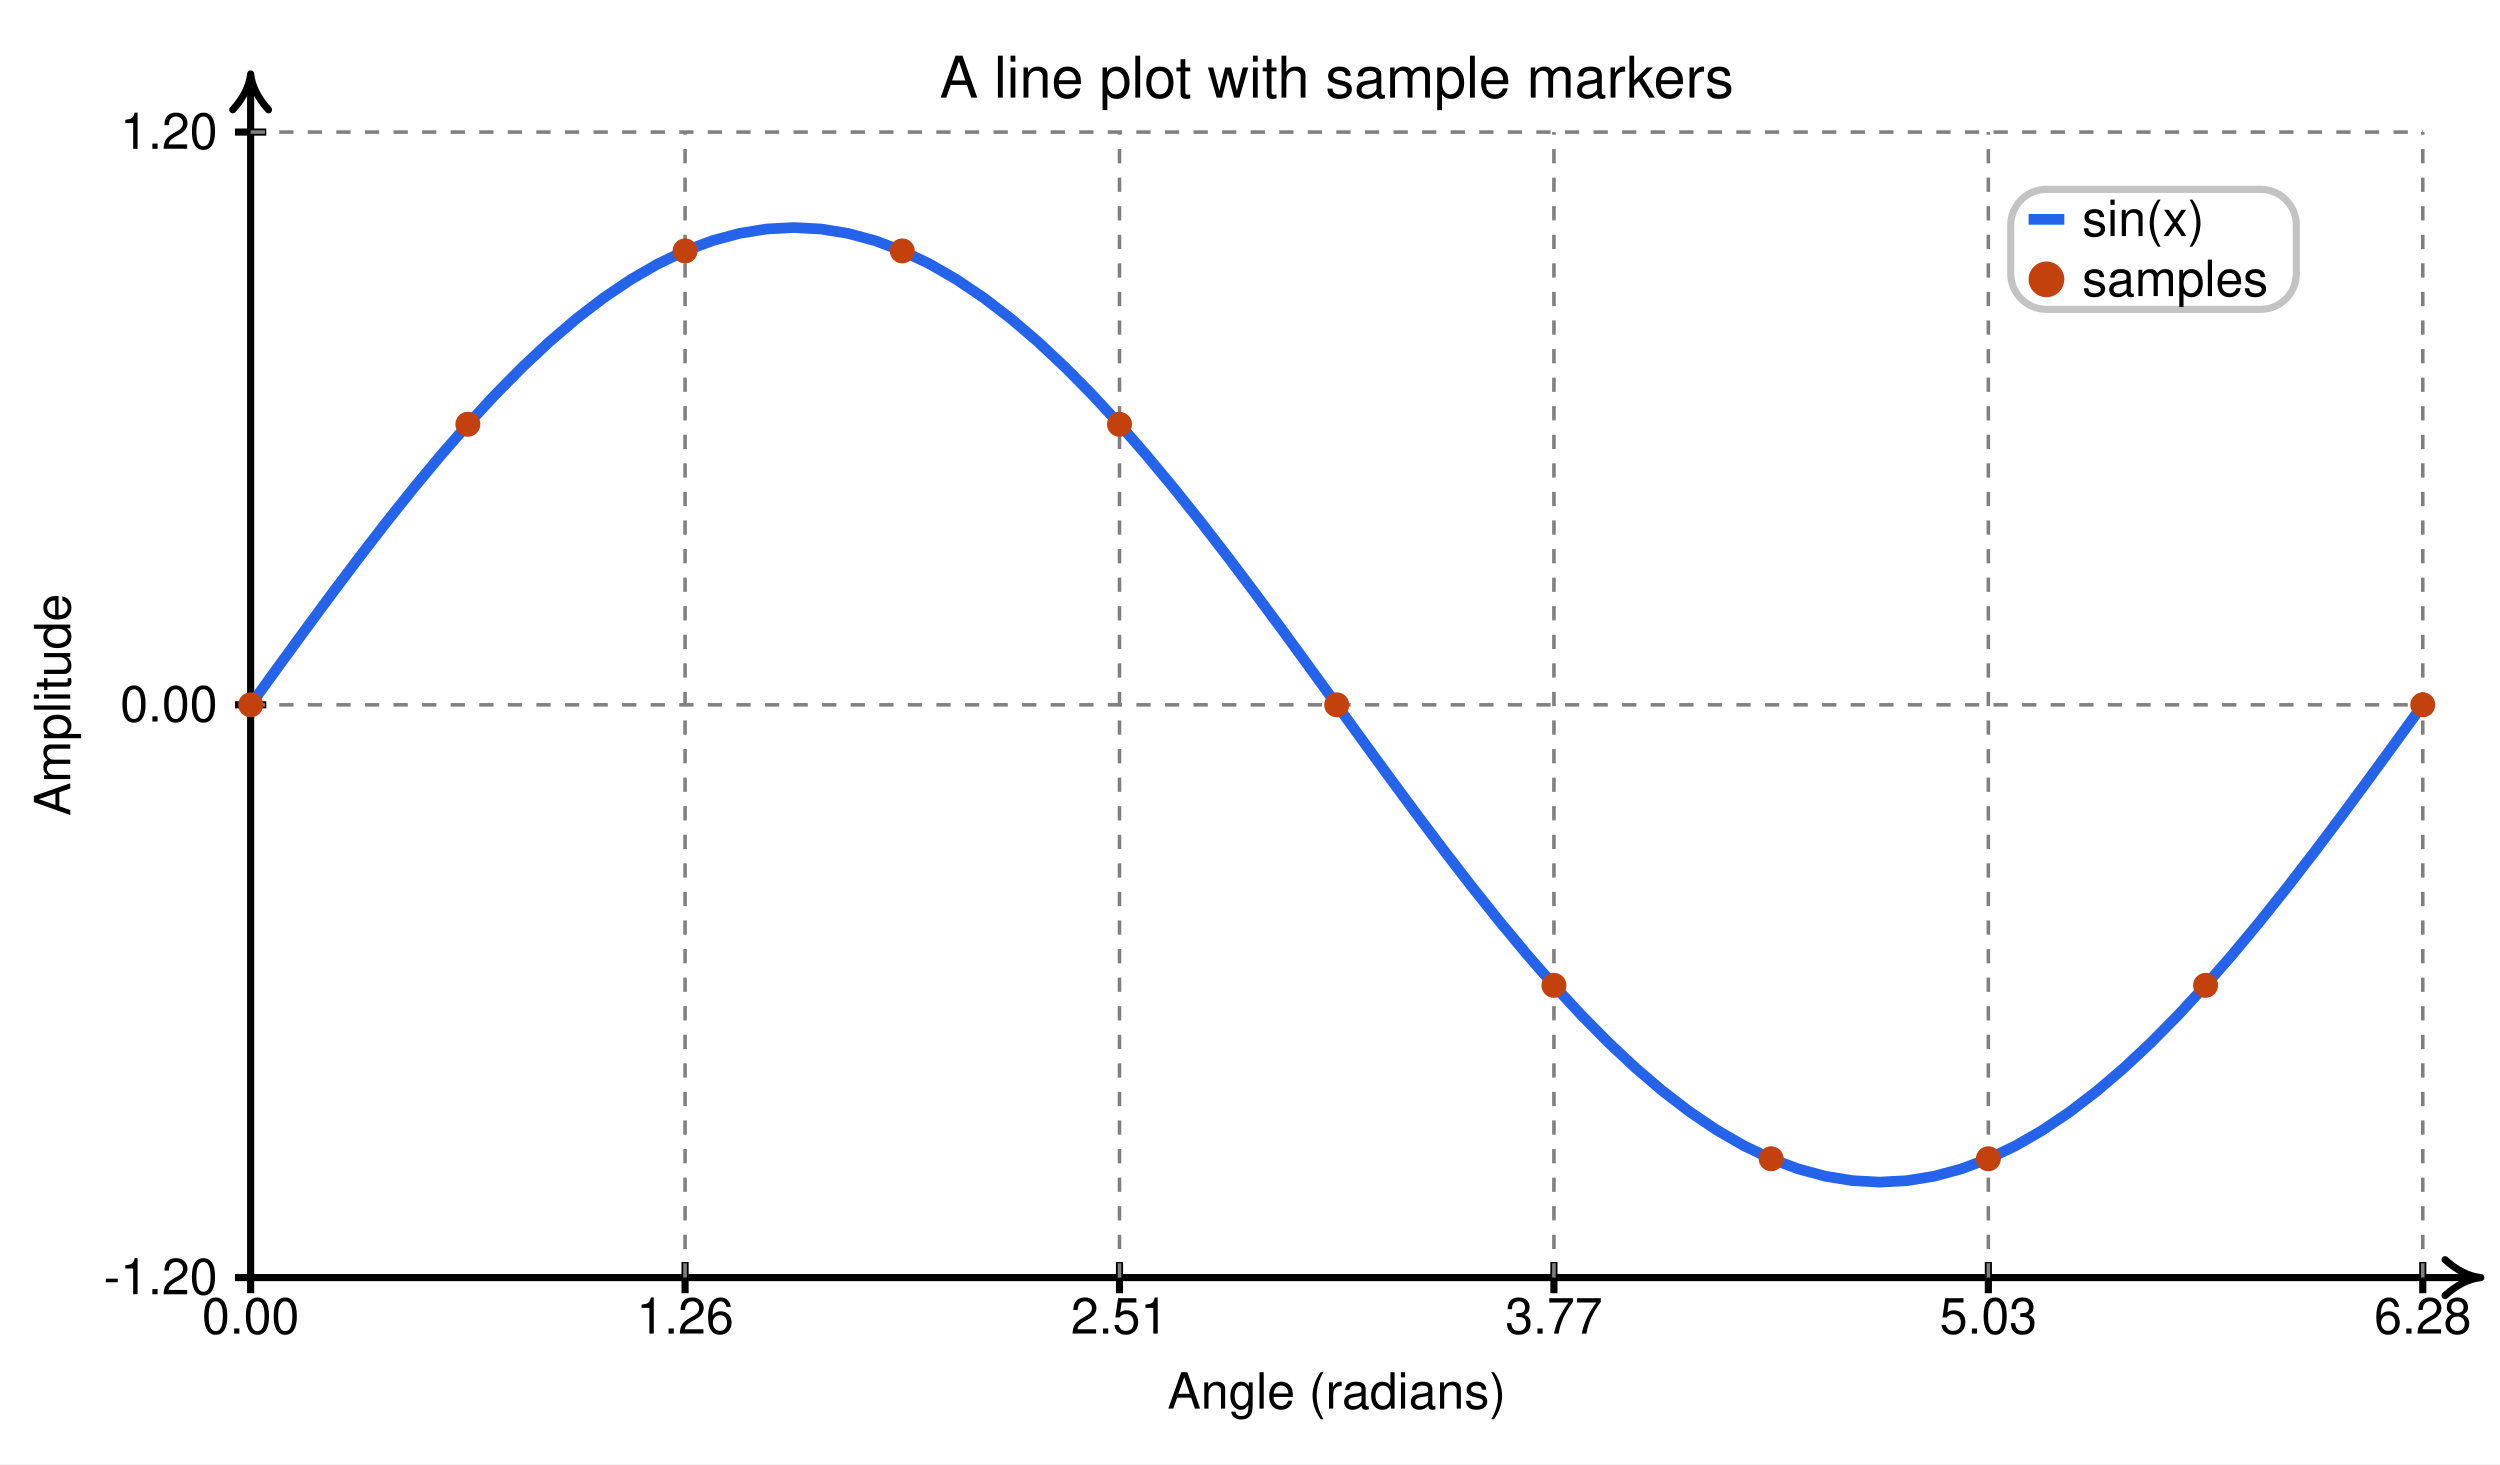
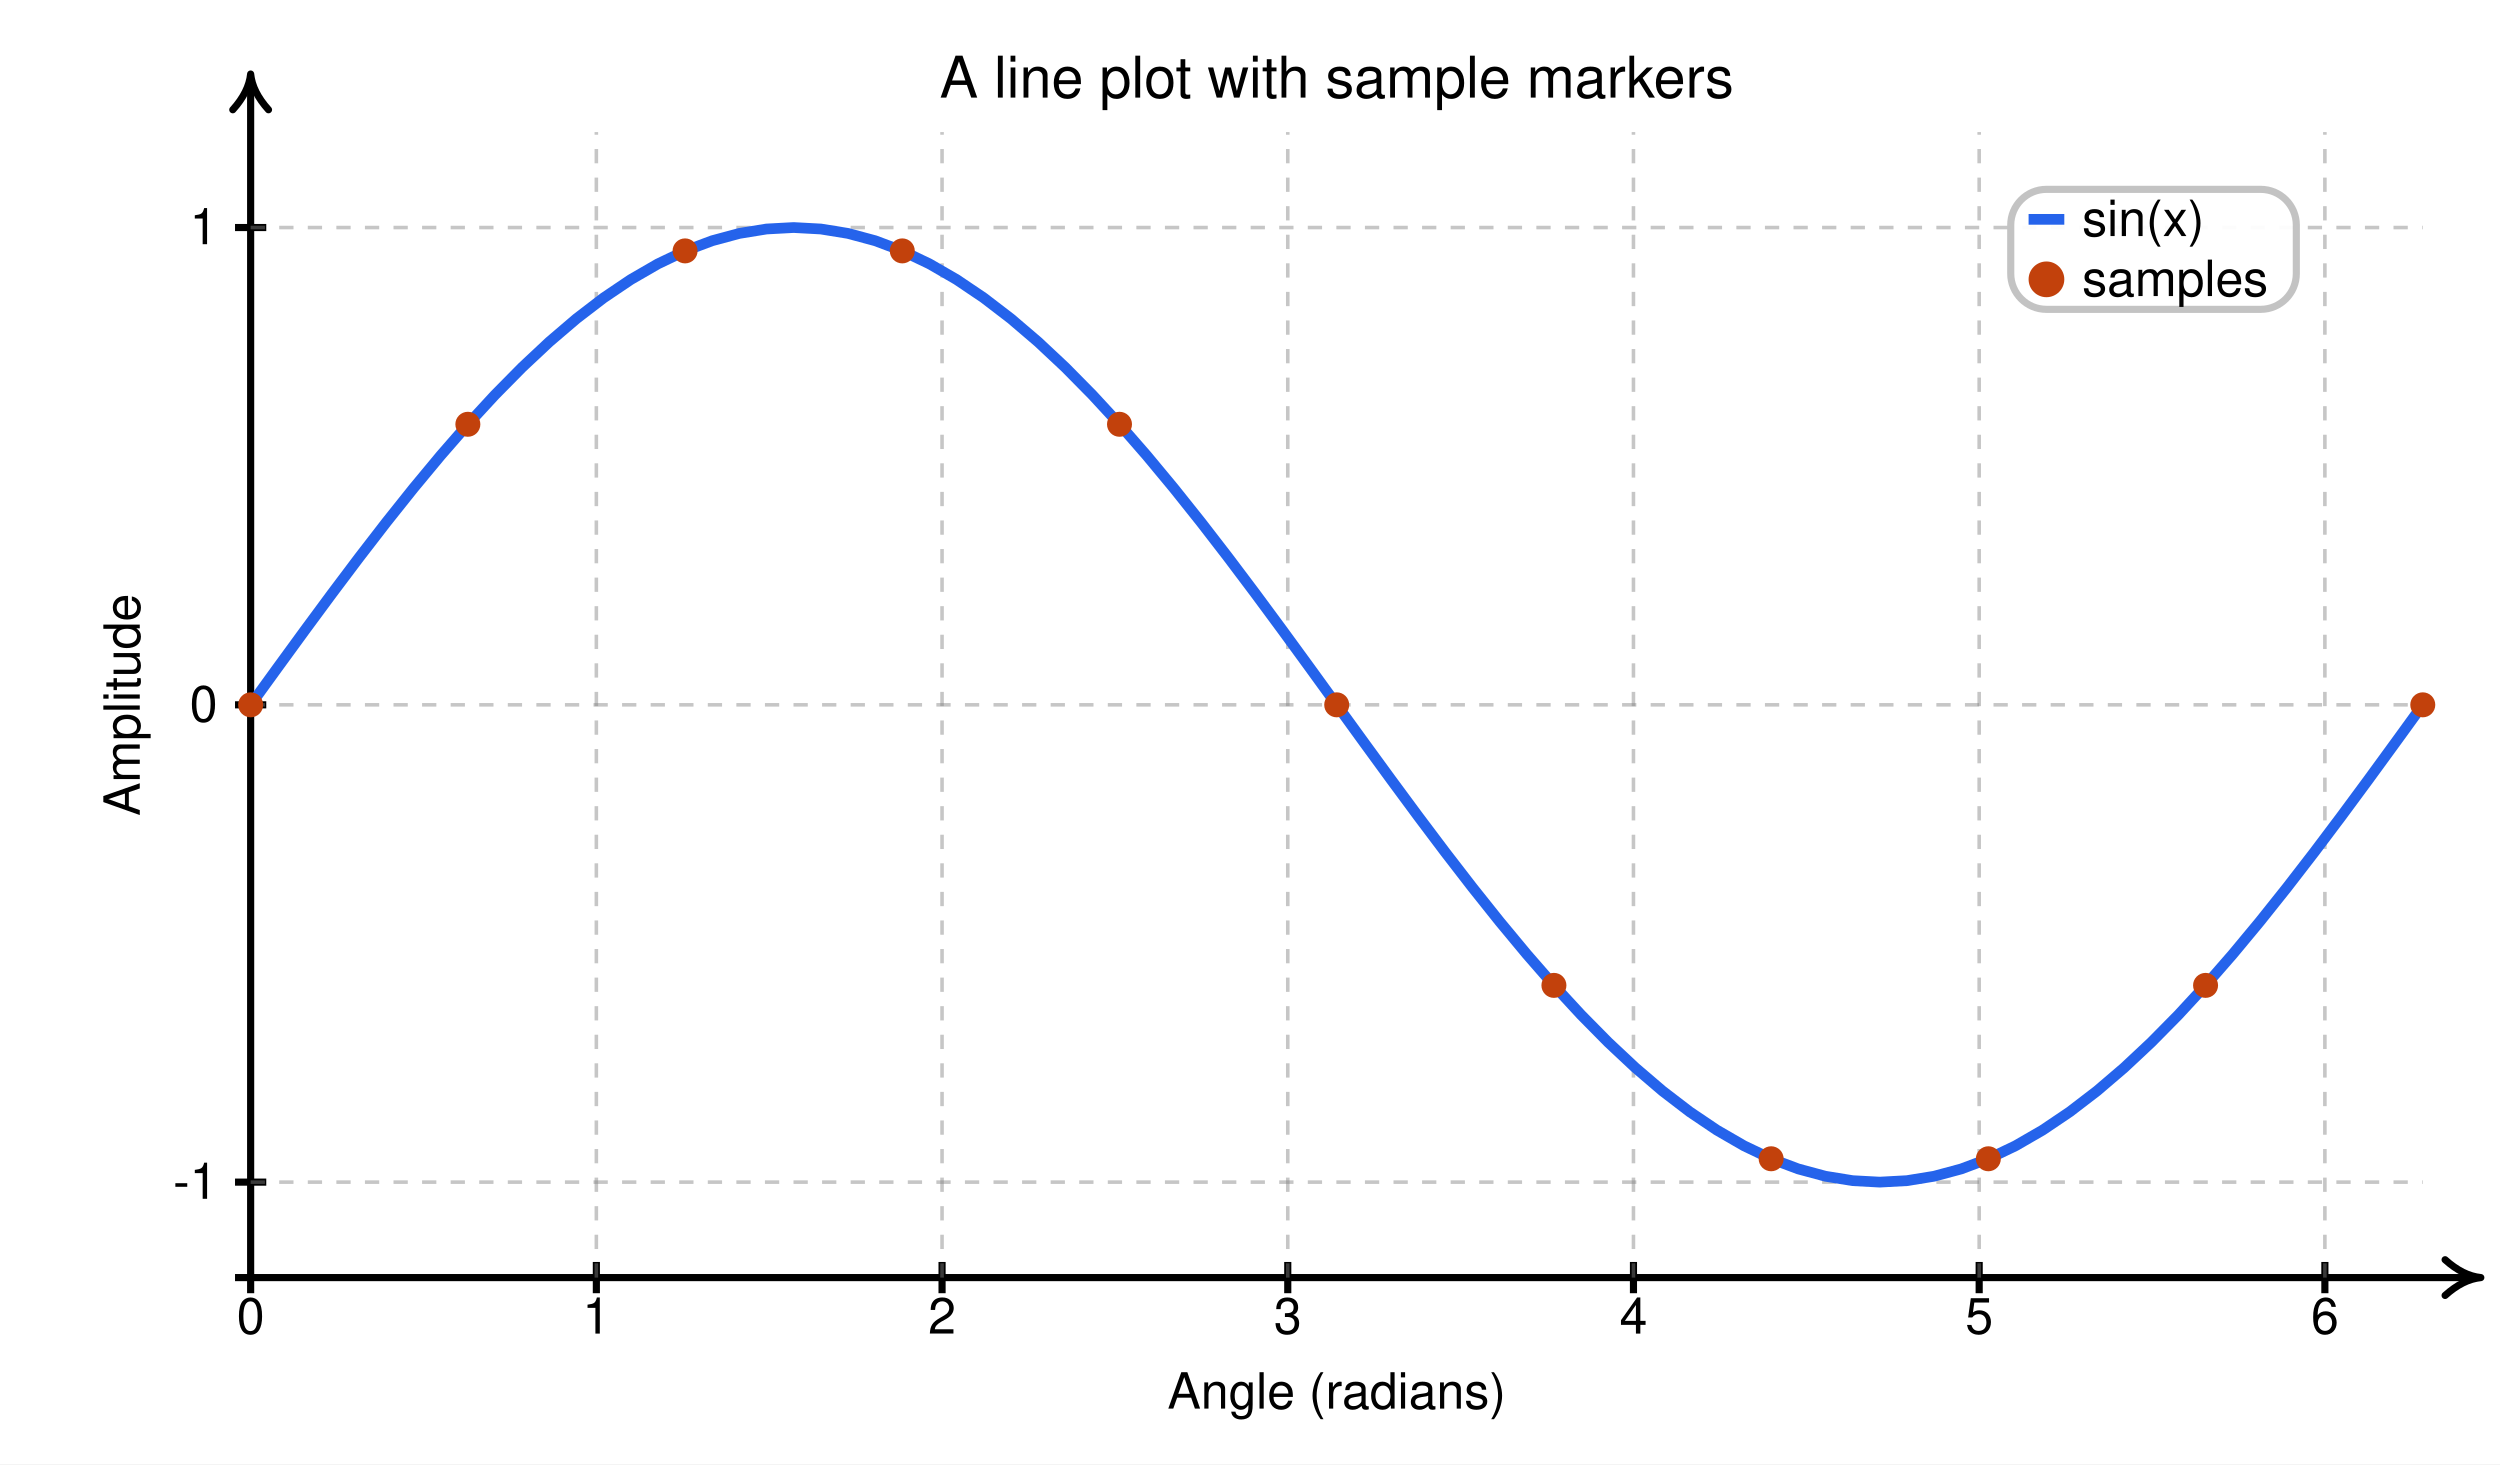
<svg xmlns="http://www.w3.org/2000/svg" xmlns:xlink="http://www.w3.org/1999/xlink" width="700" height="410" viewBox="0 0 700 410">
  <defs>
    <path id="arrow" d="M-10 -5 Q-5 -0.5 0 0 Q-5 0.5 -10 5" />
  </defs>
-   <rect width="700" height="410" fill="white" stroke="none" stroke-width="1" transform="translate(0 0) rotate(0)" opacity="1" rx="0" />
+   <rect width="700" height="410" fill="white" stroke="none" />
  <line x1="70.181" y1="362.1" x2="70.181" y2="21.73" stroke="black" stroke-width="2" fill="none" opacity="1" />
  <use xlink:href="#arrow" transform="translate(70.181 20.73) rotate(-90) scale(1 1)" stroke="black" stroke-width="2" stroke-linejoin="round" stroke-linecap="round" fill="none" opacity="1" />
  <line x1="65.806" y1="357.725" x2="693.628" y2="357.725" stroke="black" stroke-width="2" fill="none" opacity="1" />
  <use xlink:href="#arrow" transform="translate(694.628 357.725) rotate(0) scale(1 1)" stroke="black" stroke-width="2" stroke-linejoin="round" stroke-linecap="round" fill="none" opacity="1" />
-   <text fill="black" transform="translate(70.181 367) rotate(0)" dominant-baseline="hanging" text-anchor="middle" font-family="Helvetica, Arial, sans-serif" font-size="14">0.00</text>
-   <text fill="black" transform="translate(191.8204 367) rotate(0)" dominant-baseline="hanging" text-anchor="middle" font-family="Helvetica, Arial, sans-serif" font-size="14">1.26</text>
-   <line x1="191.82" y1="353.35" x2="191.82" y2="362.1" stroke="black" stroke-width="2" fill="none" opacity="1" />
-   <line x1="191.82" y1="357.725" x2="191.82" y2="36.98" stroke="gray" stroke-width="1" fill="none" opacity="1" stroke-dasharray="4" />
-   <text fill="black" transform="translate(313.4598 367) rotate(0)" dominant-baseline="hanging" text-anchor="middle" font-family="Helvetica, Arial, sans-serif" font-size="14">2.51</text>
-   <line x1="313.46" y1="353.35" x2="313.46" y2="362.1" stroke="black" stroke-width="2" fill="none" opacity="1" />
-   <line x1="313.46" y1="357.725" x2="313.46" y2="36.98" stroke="gray" stroke-width="1" fill="none" opacity="1" stroke-dasharray="4" />
-   <text fill="black" transform="translate(435.0992 367) rotate(0)" dominant-baseline="hanging" text-anchor="middle" font-family="Helvetica, Arial, sans-serif" font-size="14">3.77</text>
-   <line x1="435.099" y1="353.35" x2="435.099" y2="362.1" stroke="black" stroke-width="2" fill="none" opacity="1" />
-   <line x1="435.099" y1="357.725" x2="435.099" y2="36.98" stroke="gray" stroke-width="1" fill="none" opacity="1" stroke-dasharray="4" />
-   <text fill="black" transform="translate(556.7386 367) rotate(0)" dominant-baseline="hanging" text-anchor="middle" font-family="Helvetica, Arial, sans-serif" font-size="14">5.03</text>
-   <line x1="556.739" y1="353.35" x2="556.739" y2="362.1" stroke="black" stroke-width="2" fill="none" opacity="1" />
-   <line x1="556.739" y1="357.725" x2="556.739" y2="36.98" stroke="gray" stroke-width="1" fill="none" opacity="1" stroke-dasharray="4" />
-   <text fill="black" transform="translate(678.378 367) rotate(0)" dominant-baseline="hanging" text-anchor="middle" font-family="Helvetica, Arial, sans-serif" font-size="14">6.28</text>
-   <line x1="678.378" y1="353.35" x2="678.378" y2="362.1" stroke="black" stroke-width="2" fill="none" opacity="1" />
-   <line x1="678.378" y1="357.725" x2="678.378" y2="36.98" stroke="gray" stroke-width="1" fill="none" opacity="1" stroke-dasharray="4" />
-   <text fill="black" transform="translate(60.906 357.725) rotate(0)" dominant-baseline="middle" text-anchor="end" font-family="Helvetica, Arial, sans-serif" font-size="14">-1.20</text>
-   <text fill="black" transform="translate(60.906 197.3525) rotate(0)" dominant-baseline="middle" text-anchor="end" font-family="Helvetica, Arial, sans-serif" font-size="14">0.00</text>
+   <text fill="black" transform="translate(70.181 367) rotate(0)" dominant-baseline="hanging" text-anchor="middle" font-family="Helvetica, Arial, sans-serif" font-size="14">0</text>
+   <text fill="black" transform="translate(166.9786 367) rotate(0)" dominant-baseline="hanging" text-anchor="middle" font-family="Helvetica, Arial, sans-serif" font-size="14">1</text>
+   <line x1="166.979" y1="353.35" x2="166.979" y2="362.1" stroke="black" stroke-width="2" fill="none" opacity="1" />
+   <line x1="166.979" y1="357.725" x2="166.979" y2="36.98" stroke="gray" stroke-width="1" fill="none" opacity="0.45" stroke-dasharray="4" />
+   <text fill="black" transform="translate(263.7761 367) rotate(0)" dominant-baseline="hanging" text-anchor="middle" font-family="Helvetica, Arial, sans-serif" font-size="14">2</text>
+   <line x1="263.776" y1="353.35" x2="263.776" y2="362.1" stroke="black" stroke-width="2" fill="none" opacity="1" />
+   <line x1="263.776" y1="357.725" x2="263.776" y2="36.98" stroke="gray" stroke-width="1" fill="none" opacity="0.45" stroke-dasharray="4" />
+   <text fill="black" transform="translate(360.5737 367) rotate(0)" dominant-baseline="hanging" text-anchor="middle" font-family="Helvetica, Arial, sans-serif" font-size="14">3</text>
+   <line x1="360.574" y1="353.35" x2="360.574" y2="362.1" stroke="black" stroke-width="2" fill="none" opacity="1" />
+   <line x1="360.574" y1="357.725" x2="360.574" y2="36.98" stroke="gray" stroke-width="1" fill="none" opacity="0.45" stroke-dasharray="4" />
+   <text fill="black" transform="translate(457.3712 367) rotate(0)" dominant-baseline="hanging" text-anchor="middle" font-family="Helvetica, Arial, sans-serif" font-size="14">4</text>
+   <line x1="457.371" y1="353.35" x2="457.371" y2="362.1" stroke="black" stroke-width="2" fill="none" opacity="1" />
+   <line x1="457.371" y1="357.725" x2="457.371" y2="36.98" stroke="gray" stroke-width="1" fill="none" opacity="0.45" stroke-dasharray="4" />
+   <text fill="black" transform="translate(554.1688 367) rotate(0)" dominant-baseline="hanging" text-anchor="middle" font-family="Helvetica, Arial, sans-serif" font-size="14">5</text>
+   <line x1="554.169" y1="353.35" x2="554.169" y2="362.1" stroke="black" stroke-width="2" fill="none" opacity="1" />
+   <line x1="554.169" y1="357.725" x2="554.169" y2="36.98" stroke="gray" stroke-width="1" fill="none" opacity="0.45" stroke-dasharray="4" />
+   <text fill="black" transform="translate(650.9664 367) rotate(0)" dominant-baseline="hanging" text-anchor="middle" font-family="Helvetica, Arial, sans-serif" font-size="14">6</text>
+   <line x1="650.966" y1="353.35" x2="650.966" y2="362.1" stroke="black" stroke-width="2" fill="none" opacity="1" />
+   <line x1="650.966" y1="357.725" x2="650.966" y2="36.98" stroke="gray" stroke-width="1" fill="none" opacity="0.45" stroke-dasharray="4" />
+   <text fill="black" transform="translate(60.906 330.9963) rotate(0)" dominant-baseline="middle" text-anchor="end" font-family="Helvetica, Arial, sans-serif" font-size="14">-1</text>
+   <line x1="65.806" y1="330.996" x2="74.556" y2="330.996" stroke="black" stroke-width="2" fill="none" opacity="1" />
+   <line x1="70.181" y1="330.996" x2="678.378" y2="330.996" stroke="gray" stroke-width="1" fill="none" opacity="0.45" stroke-dasharray="4" />
+   <text fill="black" transform="translate(60.906 197.3525) rotate(0)" dominant-baseline="middle" text-anchor="end" font-family="Helvetica, Arial, sans-serif" font-size="14">0</text>
  <line x1="65.806" y1="197.352" x2="74.556" y2="197.352" stroke="black" stroke-width="2" fill="none" opacity="1" />
-   <line x1="70.181" y1="197.352" x2="678.378" y2="197.352" stroke="gray" stroke-width="1" fill="none" opacity="1" stroke-dasharray="4" />
-   <text fill="black" transform="translate(60.906 36.98) rotate(0)" dominant-baseline="middle" text-anchor="end" font-family="Helvetica, Arial, sans-serif" font-size="14">1.20</text>
-   <line x1="65.806" y1="36.98" x2="74.556" y2="36.98" stroke="black" stroke-width="2" fill="none" opacity="1" />
-   <line x1="70.181" y1="36.98" x2="678.378" y2="36.98" stroke="gray" stroke-width="1" fill="none" opacity="1" stroke-dasharray="4" />
+   <line x1="70.181" y1="197.352" x2="678.378" y2="197.352" stroke="gray" stroke-width="1" fill="none" opacity="0.45" stroke-dasharray="4" />
+   <text fill="black" transform="translate(60.906 63.7087) rotate(0)" dominant-baseline="middle" text-anchor="end" font-family="Helvetica, Arial, sans-serif" font-size="14">1</text>
+   <line x1="65.806" y1="63.709" x2="74.556" y2="63.709" stroke="black" stroke-width="2" fill="none" opacity="1" />
+   <line x1="70.181" y1="63.709" x2="678.378" y2="63.709" stroke="gray" stroke-width="1" fill="none" opacity="0.45" stroke-dasharray="4" />
  <path d="M70.181 197.352 L77.784 186.867 L85.386 176.446 L92.988 166.154 L100.591 156.054 L108.193 146.209 L115.796 136.679 L123.398 127.524 L131.001 118.799 L138.603 110.558 L146.206 102.852 L153.808 95.729 L161.411 89.232 L169.013 83.403 L176.615 78.275 L184.218 73.882 L191.82 70.25 L199.423 67.401 L207.025 65.354 L214.628 64.121 L222.23 63.709 L229.833 64.121 L237.435 65.354 L245.038 67.401 L252.64 70.25 L260.243 73.882 L267.845 78.275 L275.447 83.403 L283.05 89.232 L290.652 95.729 L298.255 102.852 L305.857 110.558 L313.46 118.799 L321.062 127.524 L328.665 136.679 L336.267 146.209 L343.87 156.054 L351.472 166.154 L359.075 176.446 L366.677 186.867 L374.279 197.352 L381.882 207.838 L389.484 218.259 L397.087 228.551 L404.689 238.651 L412.292 248.496 L419.894 258.026 L427.497 267.181 L435.099 275.906 L442.702 284.147 L450.304 291.853 L457.907 298.976 L465.509 305.473 L473.111 311.303 L480.714 316.43 L488.316 320.823 L495.919 324.455 L503.521 327.304 L511.124 329.351 L518.726 330.584 L526.329 330.996 L533.931 330.584 L541.534 329.351 L549.136 327.304 L556.739 324.455 L564.341 320.823 L571.943 316.43 L579.546 311.303 L587.149 305.473 L594.751 298.976 L602.353 291.853 L609.956 284.147 L617.558 275.906 L625.161 267.181 L632.763 258.026 L640.366 248.496 L647.968 238.651 L655.571 228.551 L663.173 218.259 L670.775 207.838 L678.378 197.352" stroke="#2563eb" stroke-width="3" fill="none" opacity="1" />
  <circle cx="70.181" cy="197.352" r="3.5" fill="#c2410c" stroke="none" stroke-width="1" opacity="1" />
  <circle cx="131.001" cy="118.799" r="3.5" fill="#c2410c" stroke="none" stroke-width="1" opacity="1" />
  <circle cx="191.82" cy="70.25" r="3.5" fill="#c2410c" stroke="none" stroke-width="1" opacity="1" />
  <circle cx="252.64" cy="70.25" r="3.5" fill="#c2410c" stroke="none" stroke-width="1" opacity="1" />
  <circle cx="313.46" cy="118.799" r="3.5" fill="#c2410c" stroke="none" stroke-width="1" opacity="1" />
  <circle cx="374.279" cy="197.352" r="3.5" fill="#c2410c" stroke="none" stroke-width="1" opacity="1" />
  <circle cx="435.099" cy="275.906" r="3.5" fill="#c2410c" stroke="none" stroke-width="1" opacity="1" />
  <circle cx="495.919" cy="324.455" r="3.5" fill="#c2410c" stroke="none" stroke-width="1" opacity="1" />
  <circle cx="556.739" cy="324.455" r="3.5" fill="#c2410c" stroke="none" stroke-width="1" opacity="1" />
  <circle cx="617.558" cy="275.906" r="3.5" fill="#c2410c" stroke="none" stroke-width="1" opacity="1" />
  <circle cx="678.378" cy="197.352" r="3.5" fill="#c2410c" stroke="none" stroke-width="1" opacity="1" />
  <text fill="black" transform="translate(374.2795 388) rotate(0)" dominant-baseline="hanging" text-anchor="middle" font-family="Helvetica, Arial, sans-serif" font-size="14">Angle (radians)</text>
-   <text fill="black" transform="translate(15 197.3525) rotate(-90)" dominant-baseline="middle" text-anchor="middle" font-family="Helvetica, Arial, sans-serif" font-size="14">Amplitude</text>
+   <text fill="black" transform="translate(34.46 197.3525) rotate(-90)" dominant-baseline="middle" text-anchor="middle" font-family="Helvetica, Arial, sans-serif" font-size="14">Amplitude</text>
  <text fill="black" transform="translate(374.2795 27.32) rotate(0)" dominant-baseline="auto" text-anchor="middle" font-family="Helvetica, Arial, sans-serif" font-size="16.1">A line plot with sample markers</text>
  <rect width="79.962" height="33.6" fill="white" stroke="silver" stroke-width="2" transform="translate(563.0062 53.0173) rotate(0)" opacity="0.95" rx="10" />
  <text fill="black" transform="translate(583.0062 61.4173) rotate(0)" dominant-baseline="middle" text-anchor="start" font-family="Helvetica, Arial, sans-serif" font-size="14">
    <tspan x="0" dy="0em" textLength="34.216" lengthAdjust="spacingAndGlyphs">sin(x)</tspan>
    <tspan x="0" dy="1.2em" textLength="52.122" lengthAdjust="spacingAndGlyphs">samples</tspan>
  </text>
  <line x1="568.006" y1="61.417" x2="578.006" y2="61.417" stroke="#2563eb" stroke-width="3" fill="none" opacity="1" />
  <circle cx="573.006" cy="78.217" r="5" fill="#c2410c" stroke="none" stroke-width="1" opacity="1" />
</svg>
